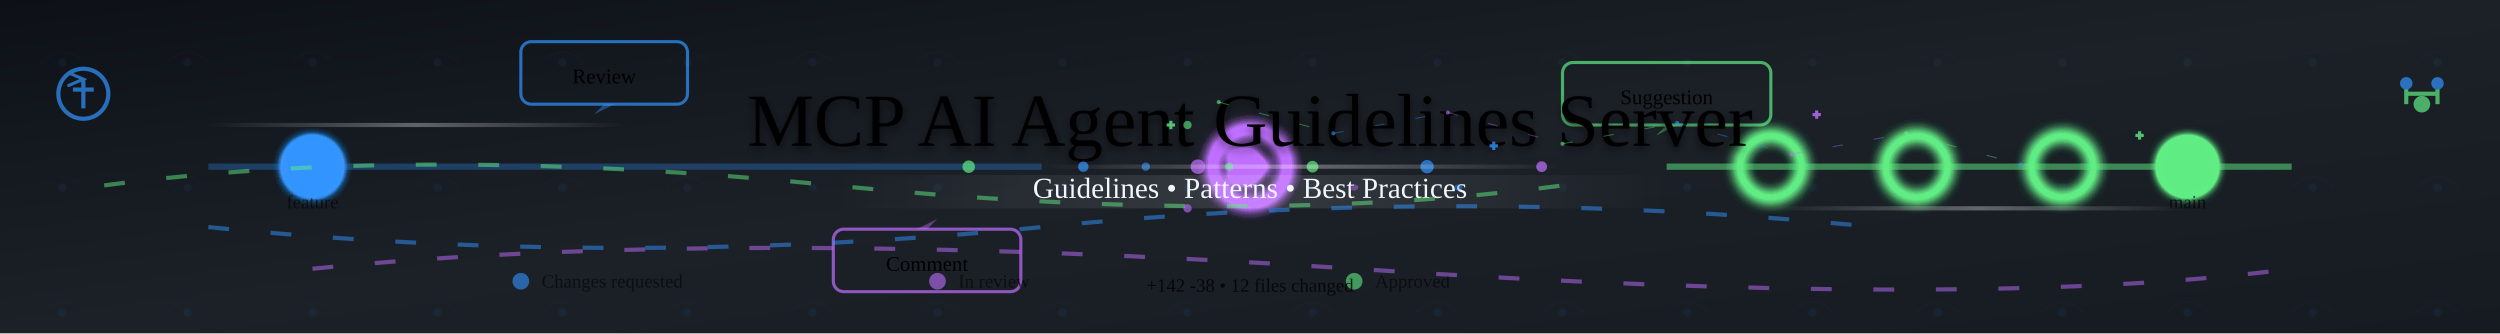
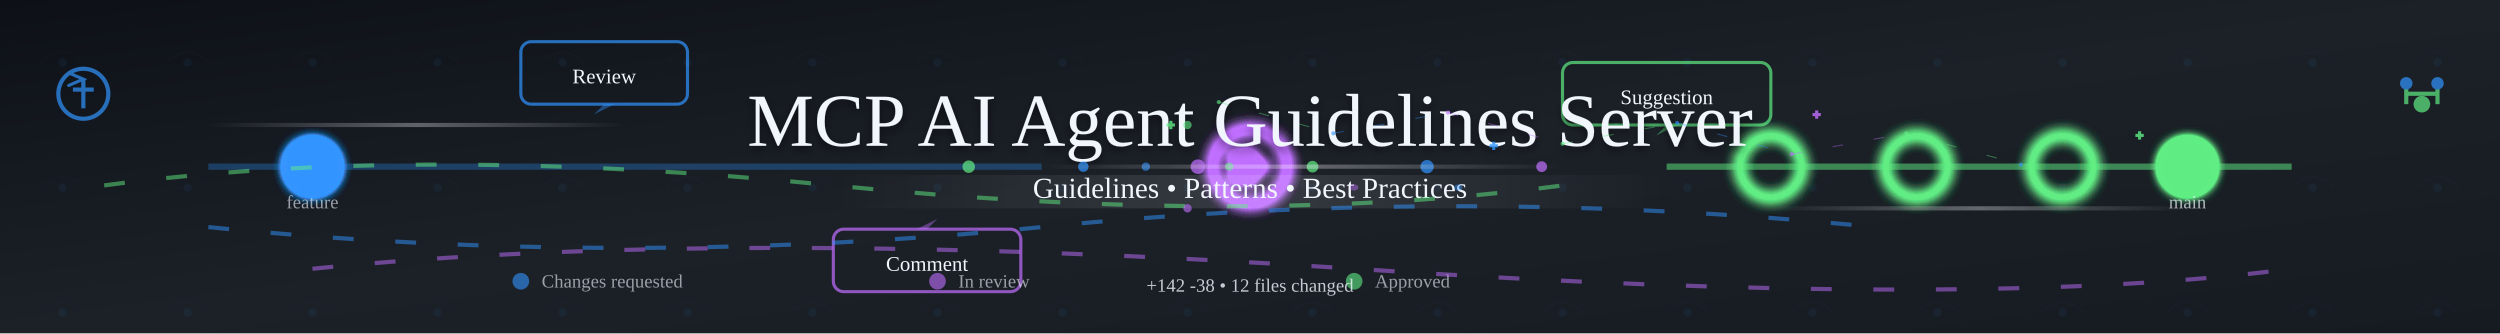
<svg xmlns="http://www.w3.org/2000/svg" width="1200" height="160" viewBox="0 0 1200 160" role="img" aria-label="Pull Request Review">
  <defs>
    <linearGradient id="bgPRGrad" x1="0%" y1="0%" x2="100%" y2="100%">
      <stop offset="0%" style="stop-color:#0d1117;stop-opacity:1">
        <animate attributeName="stop-color" values="#0d1117;#161b22;#0d1117" dur="5.0s" repeatCount="indefinite" />
      </stop>
      <stop offset="50%" style="stop-color:#1c2128;stop-opacity:1" />
      <stop offset="100%" style="stop-color:#161b22;stop-opacity:1">
        <animate attributeName="stop-color" values="#161b22;#0d1117;#161b22" dur="5.0s" repeatCount="indefinite" />
      </stop>
    </linearGradient>
    <radialGradient id="prGlow" cx="50%" cy="50%" r="50%">
      <stop offset="0%" style="stop-color:#3094FF;stop-opacity:1" />
      <stop offset="50%" style="stop-color:#5FED83;stop-opacity:0.6" />
      <stop offset="100%" style="stop-color:#C06EFF;stop-opacity:0" />
    </radialGradient>
    <filter id="glow" x="-50%" y="-50%" width="200%" height="200%">
      <feGaussianBlur stdDeviation="3" result="blur" />
      <feColorMatrix in="blur" type="matrix" values="1 0 0 0 0  0 1 0 0 0  0 0 1 0 0  0 0 0 8 0" result="glow" />
      <feMerge>
        <feMergeNode in="glow" />
        <feMergeNode in="SourceGraphic" />
      </feMerge>
    </filter>
    <filter id="dropShadow" x="-50%" y="-50%" width="200%" height="200%">
      <feGaussianBlur in="SourceAlpha" stdDeviation="2" />
      <feOffset dx="0" dy="2" result="offsetblur" />
      <feFlood flood-color="#000000" flood-opacity="0.5" />
      <feComposite in2="offsetblur" operator="in" />
      <feMerge>
        <feMergeNode />
        <feMergeNode in="SourceGraphic" />
      </feMerge>
    </filter>
    <linearGradient id="shine09" x1="0%" y1="0%" x2="100%" y2="0%">
      <stop offset="0%" style="stop-color:#ffffff;stop-opacity:0" />
      <stop offset="50%" style="stop-color:#ffffff;stop-opacity:0.8" />
      <stop offset="100%" style="stop-color:#ffffff;stop-opacity:0" />
      <animate attributeName="x1" values="-100%;200%" dur="1.5s" repeatCount="indefinite" />
      <animate attributeName="x2" values="0%;300%" dur="1.5s" repeatCount="indefinite" />
    </linearGradient>
    <pattern id="reviewPattern" x="0" y="0" width="60" height="60" patternUnits="userSpaceOnUse">
      <circle cx="30" cy="30" r="2" fill="#3094FF" opacity="0.2" />
      <path d="M 20 30 Q 30 20, 40 30" fill="none" stroke="#30363d" stroke-width="1" opacity="0.2" />
    </pattern>
  </defs>
  <style>
    @media (prefers-color-scheme: dark) {
      .text-primary { fill: #f0f6fc; font-family: 'SF Pro Display', -apple-system, BlinkMacSystemFont, 'Segoe UI', 'Roboto', 'Helvetica Neue', Arial, sans-serif; font-weight: 700; letter-spacing: -0.5px; }
      .text-secondary { fill: #c9d1d9; font-family: 'SF Pro Text', -apple-system, BlinkMacSystemFont, 'Segoe UI', 'Roboto', 'Helvetica Neue', Arial, sans-serif; font-weight: 500; letter-spacing: 0.5px; }
    }
    @media (prefers-color-scheme: light) {
      .text-primary { fill: #24292f; font-family: 'SF Pro Display', -apple-system, BlinkMacSystemFont, 'Segoe UI', 'Roboto', 'Helvetica Neue', Arial, sans-serif; font-weight: 700; letter-spacing: -0.5px; }
      .text-secondary { fill: #1f2328; font-family: 'SF Pro Text', -apple-system, BlinkMacSystemFont, 'Segoe UI', 'Roboto', 'Helvetica Neue', Arial, sans-serif; font-weight: 500; letter-spacing: 0.5px; }
    }
    
    .pr-branch { 
      animation: pr-pulse 3s cubic-bezier(0.4, 0, 0.2, 1) infinite; 
      transform-origin: center;
    }
    @keyframes pr-pulse {
      0%, 100% { opacity: 0.5; transform: scale(2.0); }
      50% { opacity: 1; transform: scale(2.2); }
    }
    
    .comment-bubble {
      animation: comment-pop 2.5s cubic-bezier(0.4, 0, 0.2, 1) infinite;
      transform-origin: center;
    }
    @keyframes comment-pop {
      0% { opacity: 0; transform: scale(0.0) translateY(20.0px); }
      50% { opacity: 1; transform: scale(2.0) translateY(0); }
      100% { opacity: 0.8; transform: scale(2.0) translateY(0); }
    }
    
    .approval-cascade {
      animation: cascade-appear 4s ease-out infinite;
    }
    @keyframes cascade-appear {
      0% { opacity: 0; transform: translateX(-100.0px); }
      50% { opacity: 1; transform: translateX(0); }
      100% { opacity: 0.7; transform: translateX(0); }
    }
    
    .merge-arrow {
      stroke-dasharray: 300;
      stroke-dashoffset: 300;
      animation: merge-draw 4s ease-in-out infinite;
    }
    @keyframes merge-draw {
      to { stroke-dashoffset: 0; }
    }
    
    .checkmark-draw {
      stroke-dasharray: 50;
      stroke-dashoffset: 50;
      animation: check-trace 2s ease-out infinite;
    }
    @keyframes check-trace {
      to { stroke-dashoffset: 0; }
    }
    
    .review-glow {
      animation: review-pulse 3s ease-in-out infinite;
    }
    @keyframes review-pulse {
      0%, 100% { opacity: 0.3; filter: drop-shadow(0 0 2px currentColor); }
      50% { opacity: 1; filter: drop-shadow(0 0 6px currentColor); }
    }
    
    @media (prefers-reduced-motion: reduce) { 
      * { animation: none !important; } 
    }
  
    /* Enhanced header particle effects */
    .h-particle {
      animation: h-particle-rise 5s ease-out infinite;
    }
    @keyframes h-particle-rise {
      0% { opacity: 0; transform: translateY(60px) scale(0); }
      50% { opacity: 1; transform: translateY(30px) scale(2.5); }
      100% { opacity: 0; transform: translateY(0) scale(0); }
    }
    
    .h-sparkle {
      animation: h-sparkle-twinkle 2s ease-in-out infinite;
      transform-origin: center;
    }
    @keyframes h-sparkle-twinkle {
      0%, 100% { opacity: 0; transform: scale(0) rotate(0deg); }
      50% { opacity: 1; transform: scale(3) rotate(180deg); }
    }
    
    /* Energy waves */
    .h-energy {
      stroke-dasharray: 10 20;
      animation: h-energy-pulse 4s linear infinite;
    }
    @keyframes h-energy-pulse {
      to { stroke-dashoffset: -200; }
    }
    
    /* Orbital elements */
    .h-orbit {
      animation: h-orbit-spin 15s linear infinite;
      transform-origin: center;
    }
    @keyframes h-orbit-spin {
      to { transform: rotate(360deg); }
    }
    
    /* Glow intensity */
    .h-glow-intense {
      animation: h-glow-pulse 3s ease-in-out infinite;
    }
    @keyframes h-glow-pulse {
      0%, 100% { filter: drop-shadow(0 0 5px currentColor); opacity: 0.6; }
      50% { filter: drop-shadow(0 0 15px currentColor); opacity: 1; }
    }
    
    /* Beam effect */
    .h-beam {
      animation: h-beam-sweep 5s ease-in-out infinite;
      transform-origin: center;
    }
    @keyframes h-beam-sweep {
      0%, 100% { opacity: 0; transform: scaleX(0); }
      50% { opacity: 0.8; transform: scaleX(4); }
    }
    
    /* Constellation effect */
    .h-star {
      animation: h-star-blink 4s ease-in-out infinite;
    }
    @keyframes h-star-blink {
      0%, 100% { opacity: 0.2; r: 1px; }
      50% { opacity: 1; r: 3px; }
    }
    
    /* Network lines */
    .h-network {
      stroke-dasharray: 5 15;
      animation: h-network-pulse 6s linear infinite;
      opacity: 0.4;
    }
    @keyframes h-network-pulse {
      0%, 100% { opacity: 0.2; }
      50% { opacity: 0.8; stroke-dashoffset: -100; }
    }
    
    </style>
  <rect width="1200" height="160" fill="url(#bgPRGrad)" />
  <rect width="1200" height="160" fill="url(#reviewPattern)" opacity="0.3" />
  <line x1="100" y1="80" x2="500" y2="80" stroke="#3094FF" stroke-width="3" opacity="0.3" />
  <path class="merge-arrow" d="M 500 80 Q 600 80, 700 80 L 1100 80" fill="none" stroke="#5FED83" stroke-width="3" opacity="0.5" />
  <g filter="url(#glow)">
    <circle class="pr-branch" cx="150" cy="80" r="12" fill="#3094FF" style="animation-delay: 0s" />
    <circle class="pr-branch" cx="1050" cy="80" r="12" fill="#5FED83" style="animation-delay: 2s" />
  </g>
  <g transform="translate(580, 60)" filter="url(#glow)">
    <circle cx="20" cy="20" r="18" fill="none" stroke="#C06EFF" stroke-width="2" opacity="0.6" />
    <path d="M 12 20 L 28 20 M 20 12 L 20 28" stroke="#C06EFF" stroke-width="2" />
    <path d="M 12 14 L 20 20 L 12 26" fill="none" stroke="#C06EFF" stroke-width="2" stroke-linecap="round" />
  </g>
  <g class="comment-bubble" style="animation-delay: 0s">
    <rect x="250" y="20" width="80" height="30" rx="5" fill="none" stroke="#3094FF" stroke-width="1.5" opacity="0.7" />
    <path d="M 290 50 L 285 55 L 295 50 Z" fill="#3094FF" opacity="0.4" />
-     <text x="290" y="40" text-anchor="middle" class="text-secondary" font-size="10">Review</text>
+     <text x="290" y="40" text-anchor="middle" class="text-secondary" font-size="10" fill="#f0f6fc">Review</text>
  </g>
  <g class="comment-bubble" style="animation-delay: 1s">
    <rect x="400" y="110" width="90" height="30" rx="5" fill="none" stroke="#C06EFF" stroke-width="1.5" opacity="0.7" />
    <path d="M 445 110 L 450 105 L 440 110 Z" fill="#C06EFF" opacity="0.4" />
-     <text x="445" y="130" text-anchor="middle" class="text-secondary" font-size="10">Comment</text>
+     <text x="445" y="130" text-anchor="middle" class="text-secondary" font-size="10" fill="#f0f6fc">Comment</text>
  </g>
  <g class="comment-bubble" style="animation-delay: 2s">
    <rect x="750" y="30" width="100" height="30" rx="5" fill="none" stroke="#5FED83" stroke-width="1.5" opacity="0.7" />
    <path d="M 800 60 L 795 65 L 805 60 Z" fill="#5FED83" opacity="0.4" />
-     <text x="800" y="50" text-anchor="middle" class="text-secondary" font-size="10">Suggestion</text>
+     <text x="800" y="50" text-anchor="middle" class="text-secondary" font-size="10" fill="#f0f6fc">Suggestion</text>
  </g>
  <g class="approval-cascade" style="animation-delay: 0s" filter="url(#glow)">
    <circle cx="850" cy="80" r="15" fill="none" stroke="#5FED83" stroke-width="2" opacity="0.5" />
    <path class="checkmark-draw" d="M 843 80 L 848 85 L 857 75" fill="none" stroke="#5FED83" stroke-width="3" stroke-linecap="round" />
  </g>
  <g class="approval-cascade" style="animation-delay: 1s" filter="url(#glow)">
    <circle cx="920" cy="80" r="15" fill="none" stroke="#5FED83" stroke-width="2" opacity="0.5" />
    <path class="checkmark-draw" d="M 913 80 L 918 85 L 927 75" fill="none" stroke="#5FED83" stroke-width="3" stroke-linecap="round" style="animation-delay: 1s" />
  </g>
  <g class="approval-cascade" style="animation-delay: 2s" filter="url(#glow)">
    <circle cx="990" cy="80" r="15" fill="none" stroke="#5FED83" stroke-width="2" opacity="0.5" />
    <path class="checkmark-draw" d="M 983 80 L 988 85 L 997 75" fill="none" stroke="#5FED83" stroke-width="3" stroke-linecap="round" style="animation-delay: 2s" />
  </g>
  <g opacity="0.6">
    <circle class="review-glow" cx="250" cy="135" r="4" fill="#3094FF" style="animation-delay: 0s" />
-     <text x="260" y="138" class="text-secondary" font-size="9">Changes requested</text>
+     <text x="260" y="138" class="text-secondary" font-size="9" fill="#f0f6fc">Changes requested</text>
    <circle class="review-glow" cx="450" cy="135" r="4" fill="#C06EFF" style="animation-delay: 1s" />
-     <text x="460" y="138" class="text-secondary" font-size="9">In review</text>
+     <text x="460" y="138" class="text-secondary" font-size="9" fill="#f0f6fc">In review</text>
    <circle class="review-glow" cx="650" cy="135" r="4" fill="#5FED83" style="animation-delay: 2s" />
-     <text x="660" y="138" class="text-secondary" font-size="9">Approved</text>
-   </g>
-   <text x="150" y="100" text-anchor="middle" class="text-secondary" font-size="9" opacity="0.6">feature</text>
-   <text x="1050" y="100" text-anchor="middle" class="text-secondary" font-size="9" opacity="0.7">main</text>
+     <text x="660" y="138" class="text-secondary" font-size="9" fill="#f0f6fc">Approved</text>
+   </g>
+   <text x="150" y="100" text-anchor="middle" class="text-secondary" font-size="9" opacity="0.6" fill="#f0f6fc">feature</text>
+   <text x="1050" y="100" text-anchor="middle" class="text-secondary" font-size="9" opacity="0.7" fill="#f0f6fc">main</text>
  <g transform="translate(25, 30)" opacity="0.7">
    <circle cx="15" cy="15" r="12" fill="none" stroke="#3094FF" stroke-width="2" />
    <path d="M 15 8 L 15 22 M 10 13 L 20 13" stroke="#3094FF" stroke-width="2" />
    <path d="M 8 11 L 15 8 L 8 5" fill="none" stroke="#3094FF" stroke-width="1.5" stroke-linecap="round" />
  </g>
  <g transform="translate(1150, 30)" opacity="0.7">
    <path d="M 5 10 L 5 20 M 20 10 L 20 20" stroke="#5FED83" stroke-width="2" />
    <path d="M 5 15 L 20 15" stroke="#5FED83" stroke-width="2" />
    <circle cx="5" cy="10" r="3" fill="#3094FF" />
    <circle cx="20" cy="10" r="3" fill="#3094FF" />
    <circle cx="12.5" cy="20" r="4" fill="#5FED83" />
  </g>
-   <text x="600" y="140" text-anchor="middle" class="text-secondary" font-size="9" opacity="0.8">+142 -38 • 12 files changed</text>
-   <text x="600" y="70" text-anchor="middle" class="text-primary" font-size="36" filter="url(#dropShadow)">MCP AI Agent Guidelines Server</text>
+   <text x="600" y="140" text-anchor="middle" class="text-secondary" font-size="9" opacity="0.8" fill="#f0f6fc">+142 -38 • 12 files changed</text>
+   <text x="600" y="70" text-anchor="middle" class="text-primary" font-size="36" filter="url(#dropShadow)" fill="#f0f6fc">MCP AI Agent Guidelines Server</text>
  <text x="600" y="95" text-anchor="middle" class="subtitle text-secondary" font-size="14" fill="#f0f6fc">Guidelines • Patterns • Best Practices</text>
  <rect x="400" y="84" width="400" height="16" fill="url(#shine09)" opacity="0.15" />
  <g opacity="0.7">
    <circle class="h-particle" cx="465" cy="80" r="3" fill="#5FED83" style="animation-delay: 0s" />
    <circle class="h-particle" cx="520" cy="80" r="2.5" fill="#3094FF" style="animation-delay: 0.7s" />
    <circle class="h-particle" cx="575" cy="80" r="3.5" fill="#C06EFF" style="animation-delay: 1.4s" />
    <circle class="h-particle" cx="630" cy="80" r="2.8" fill="#5FED83" style="animation-delay: 2.1s" />
    <circle class="h-particle" cx="685" cy="80" r="3.2" fill="#3094FF" style="animation-delay: 2.8s" />
    <circle class="h-particle" cx="740" cy="80" r="2.6" fill="#C06EFF" style="animation-delay: 3.5s" />
  </g>
  <g opacity="0.8">
    <path class="h-sparkle" d="M 560 60 L 564 60 M 562 58 L 562 62" stroke="#5FED83" stroke-width="1.5" style="animation-delay: 0s" />
    <path class="h-sparkle" d="M 715 70 L 719 70 M 717 68 L 717 72" stroke="#3094FF" stroke-width="1.5" style="animation-delay: 0.5s" />
    <path class="h-sparkle" d="M 870 55 L 874 55 M 872 53 L 872 57" stroke="#C06EFF" stroke-width="1.5" style="animation-delay: 1s" />
    <path class="h-sparkle" d="M 1025 65 L 1029 65 M 1027 63 L 1027 67" stroke="#5FED83" stroke-width="1.5" style="animation-delay: 1.5s" />
  </g>
  <g opacity="0.5">
    <path class="h-energy" d="M 50 89 Q 200 69, 400 89 T 750 89" stroke="#5FED83" stroke-width="2" fill="none" style="animation-delay: 0s" />
    <path class="h-energy" d="M 100 109 Q 300 129, 500 109 T 900 109" stroke="#3094FF" stroke-width="2" fill="none" style="animation-delay: 1s" />
    <path class="h-energy" d="M 150 129 Q 350 109, 650 129 T 1100 129" stroke="#C06EFF" stroke-width="2" fill="none" style="animation-delay: 2s" />
  </g>
  <g opacity="0.6">
    <g class="h-orbit" transform="translate(570, 80)">
      <circle cx="20" cy="0" r="2" fill="#5FED83" />
      <circle cx="-20" cy="0" r="2" fill="#3094FF" />
      <circle cx="0" cy="20" r="2" fill="#C06EFF" />
      <circle cx="0" cy="-20" r="2" fill="#5FED83" />
    </g>
    <g class="h-orbit" transform="translate(675, 90)" style="animation-direction: reverse; animation-duration: 20s;">
      <ellipse cx="25" cy="0" rx="2" ry="1.5" fill="#3094FF" opacity="0.7" />
      <ellipse cx="-25" cy="0" rx="2" ry="1.5" fill="#C06EFF" opacity="0.7" />
    </g>
  </g>
  <g opacity="0.4">
    <rect class="h-beam" x="100" y="59" width="200" height="2" fill="url(#shine09)" style="animation-delay: 0s" />
    <rect class="h-beam" x="500" y="79" width="250" height="2" fill="url(#shine09)" style="animation-delay: 1.5s" />
    <rect class="h-beam" x="850" y="99" width="200" height="2" fill="url(#shine09)" style="animation-delay: 3s" />
  </g>
  <g class="h-glow-intense" opacity="0.6">
    <circle class="h-star" cx="585" cy="49" r="1" fill="#5FED83" style="animation-delay: 0s" />
    <circle class="h-star" cx="640" cy="64" r="1" fill="#3094FF" style="animation-delay: 0.4s" />
    <circle class="h-star" cx="695" cy="54" r="1" fill="#C06EFF" style="animation-delay: 0.8s" />
    <circle class="h-star" cx="750" cy="69" r="1" fill="#5FED83" style="animation-delay: 1.2s" />
    <circle class="h-star" cx="805" cy="59" r="1" fill="#3094FF" style="animation-delay: 1.6s" />
    <circle class="h-star" cx="860" cy="74" r="1" fill="#C06EFF" style="animation-delay: 2s" />
    <circle class="h-star" cx="915" cy="64" r="1" fill="#5FED83" style="animation-delay: 2.4s" />
    <circle class="h-star" cx="970" cy="79" r="1" fill="#3094FF" style="animation-delay: 2.8s" />
  </g>
  <g class="h-network">
    <line x1="585" y1="49" x2="640" y2="64" stroke="#5FED83" stroke-width="0.5" />
    <line x1="640" y1="64" x2="695" y2="54" stroke="#3094FF" stroke-width="0.5" />
    <line x1="695" y1="54" x2="750" y2="69" stroke="#C06EFF" stroke-width="0.5" />
    <line x1="750" y1="69" x2="805" y2="59" stroke="#5FED83" stroke-width="0.5" />
    <line x1="805" y1="59" x2="860" y2="74" stroke="#3094FF" stroke-width="0.5" />
    <line x1="860" y1="74" x2="915" y2="64" stroke="#C06EFF" stroke-width="0.5" />
    <line x1="915" y1="64" x2="970" y2="79" stroke="#5FED83" stroke-width="0.5" />
  </g>
</svg>
